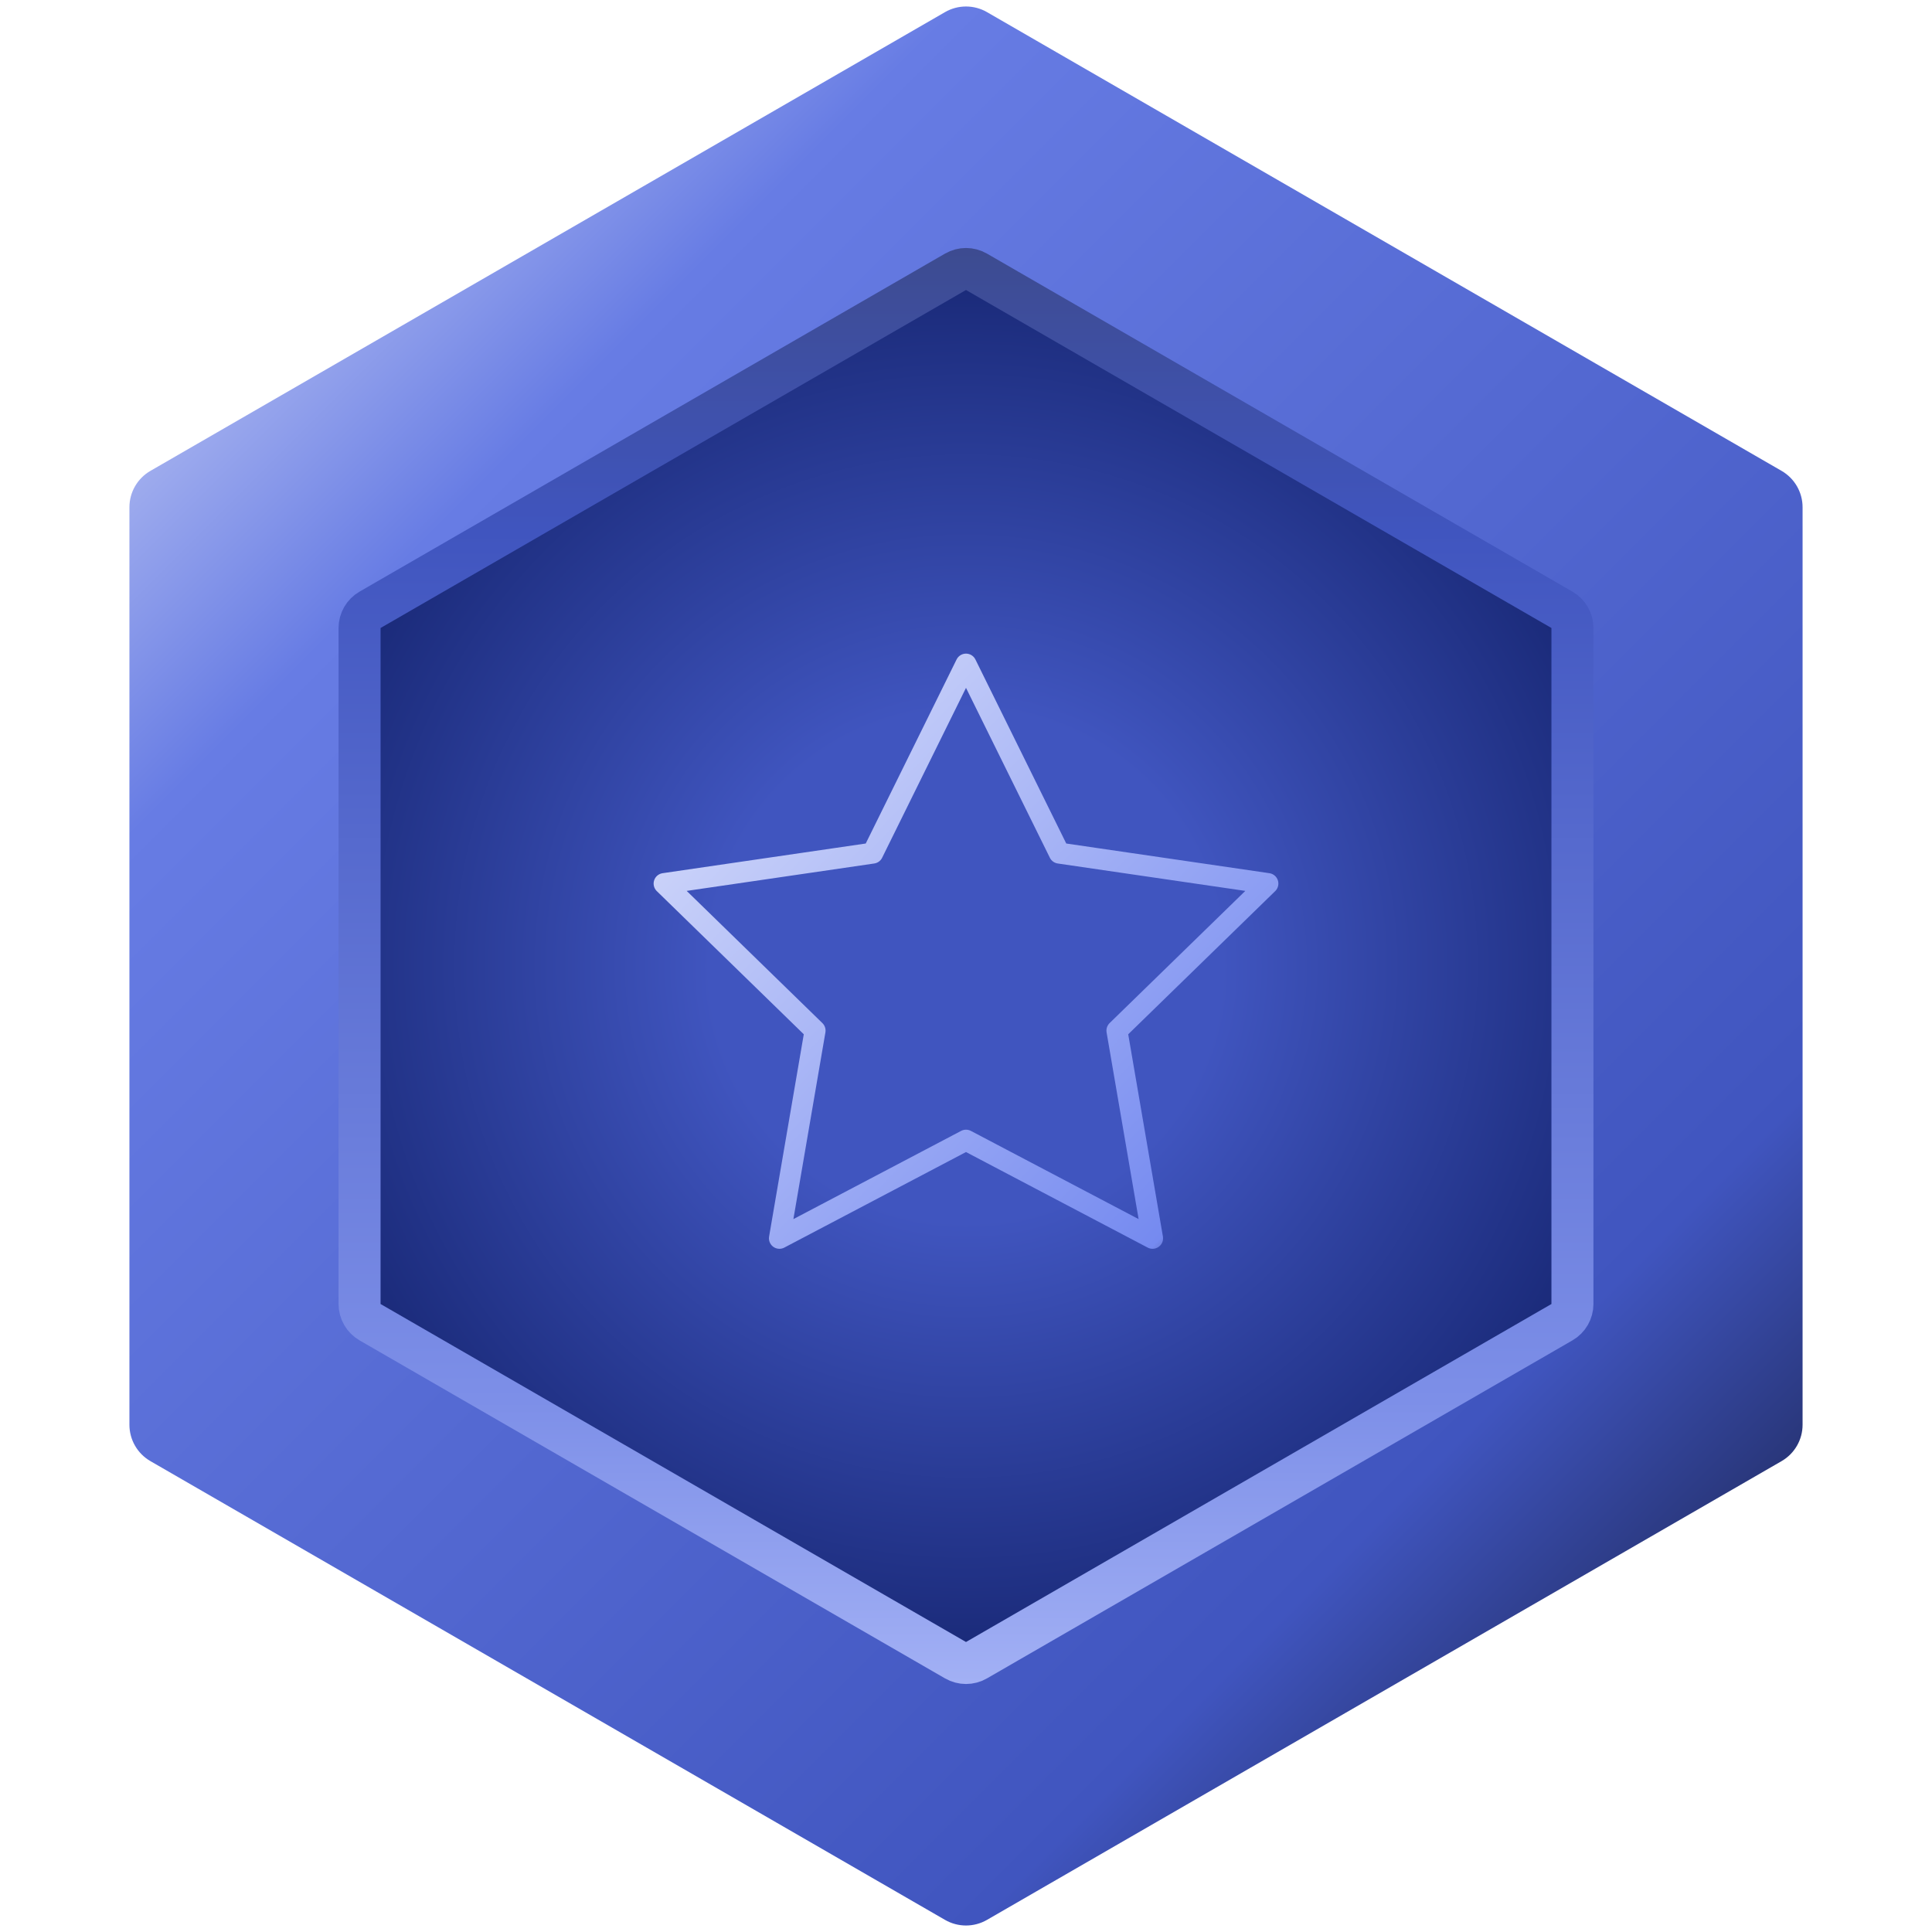
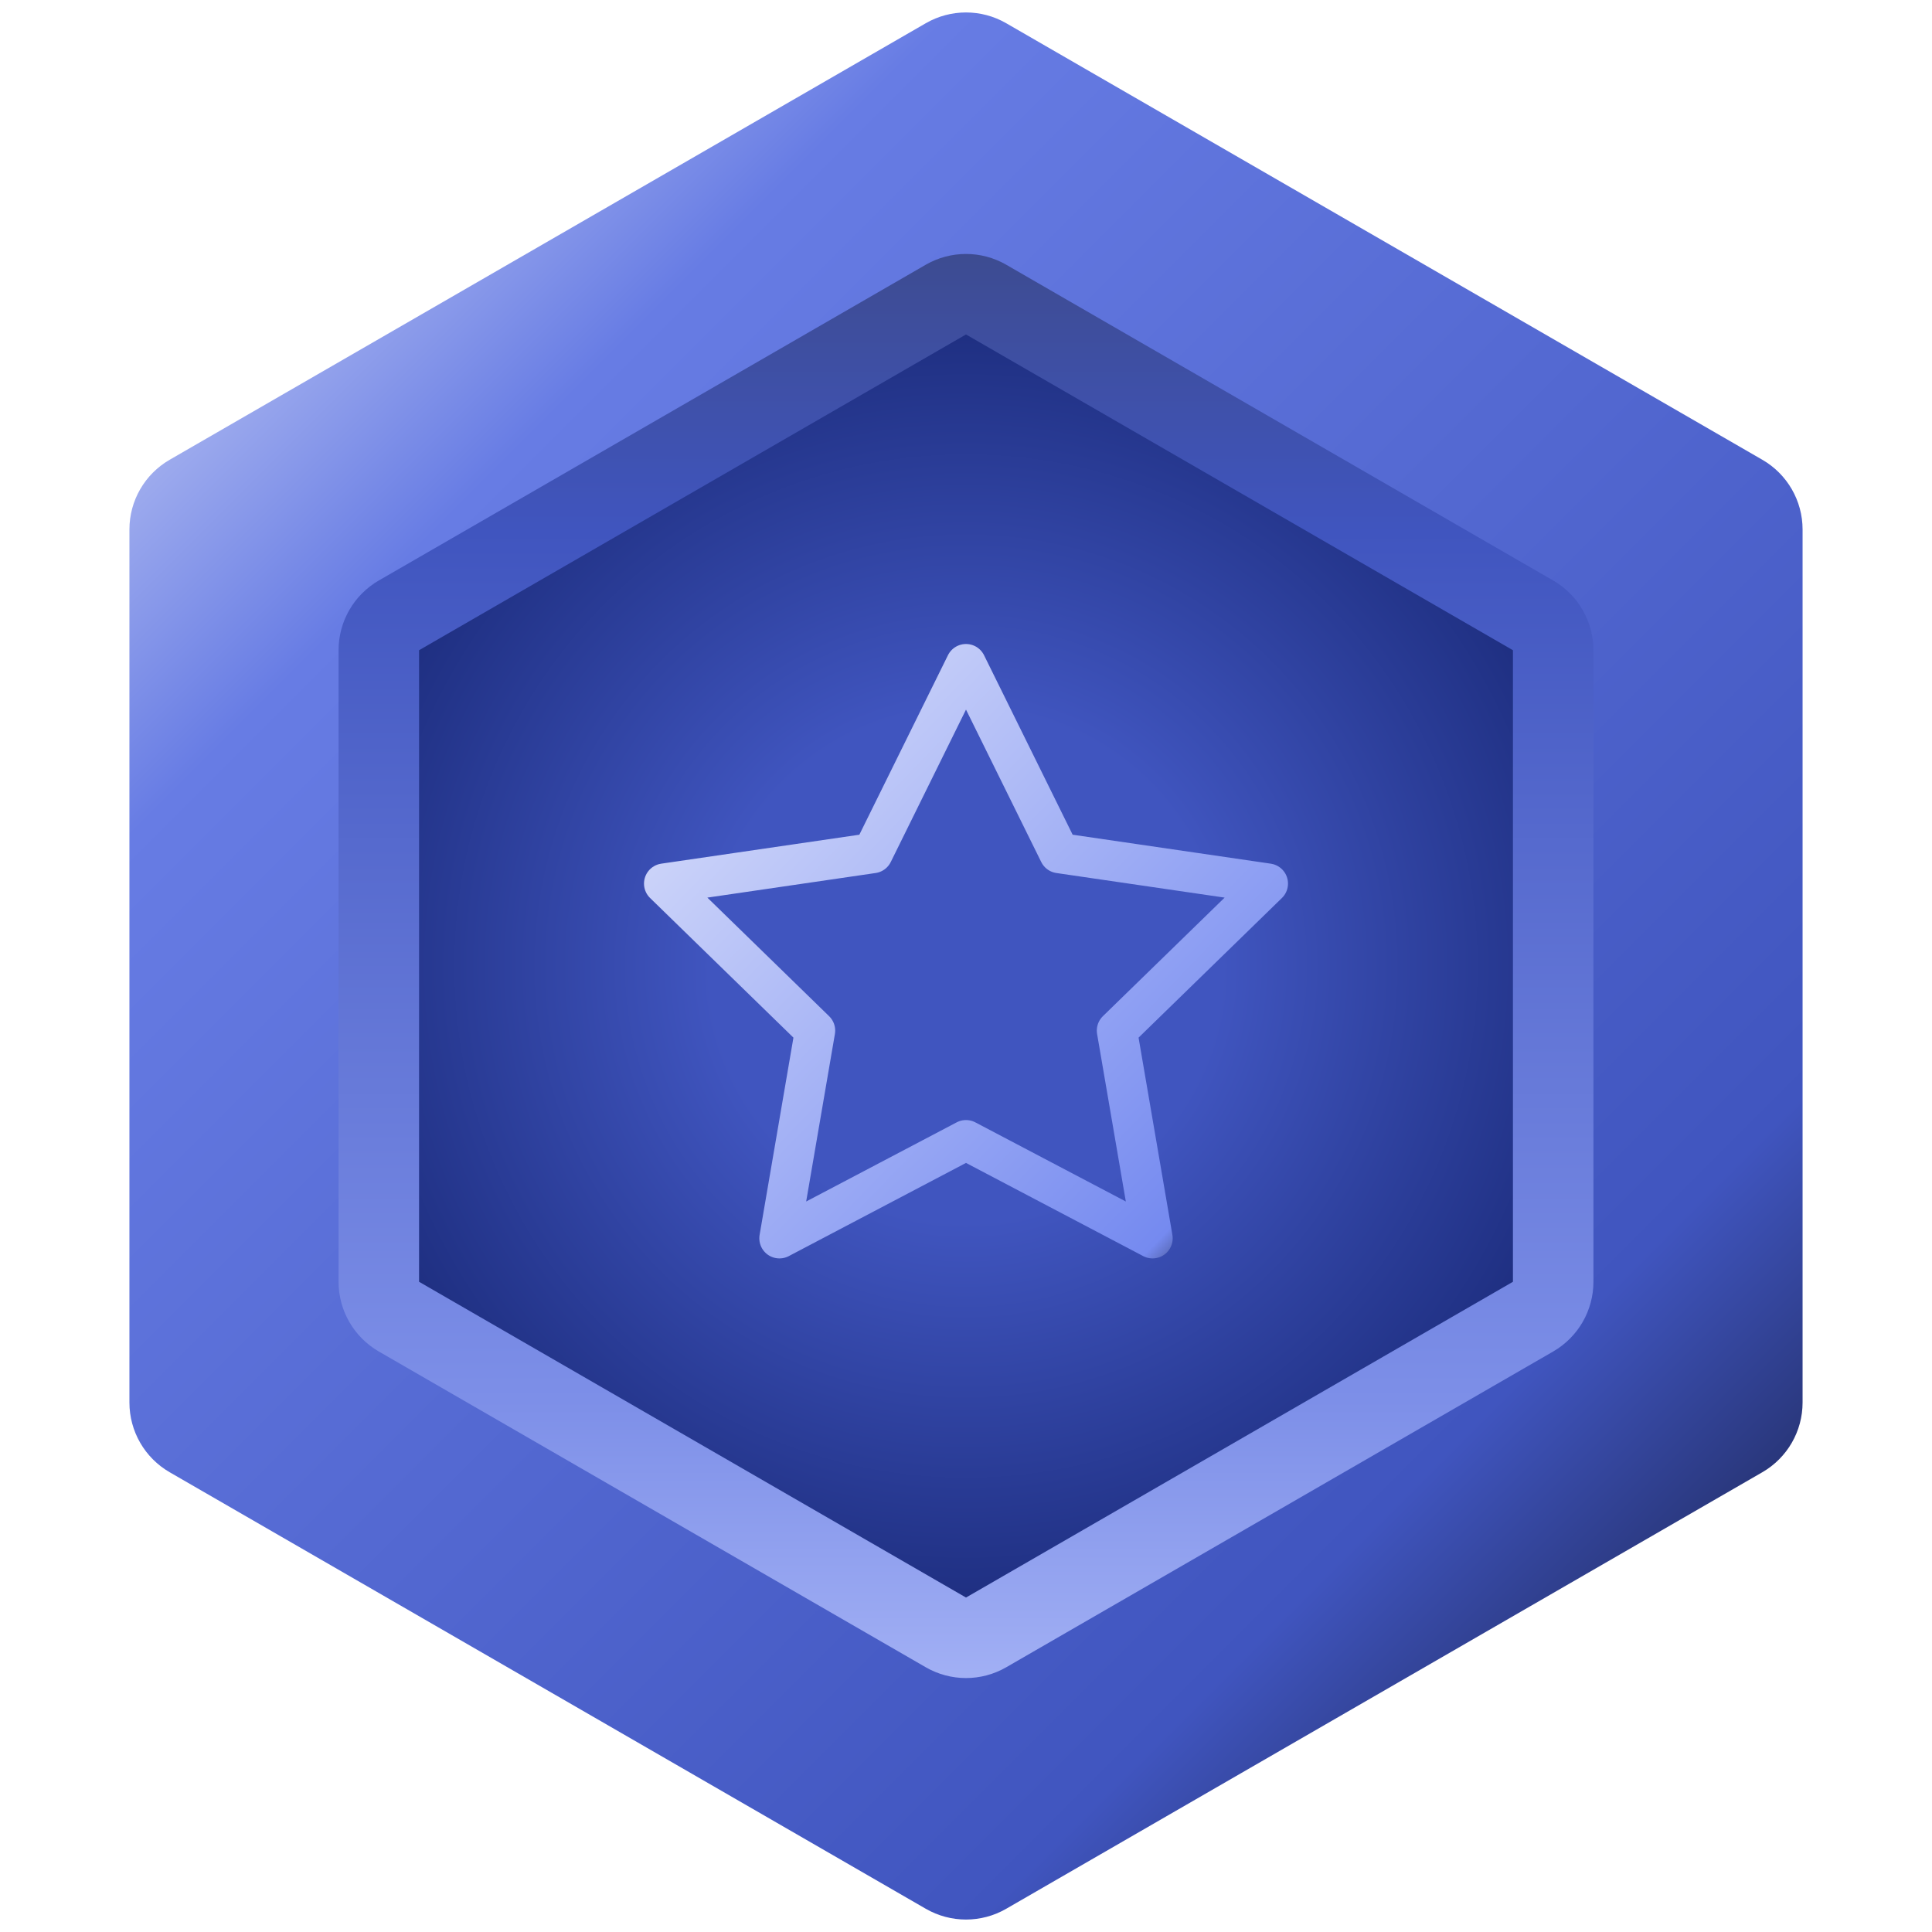
- <svg xmlns="http://www.w3.org/2000/svg" width="184" height="184" viewBox="0 0 184 184" fill="none">
-   <path d="M90 1.155C91.238 0.44 92.762 0.44 94 1.155L169.674 44.845C170.912 45.56 171.674 46.88 171.674 48.309V135.691C171.674 137.12 170.912 138.44 169.674 139.155L94 182.845C92.762 183.56 91.238 183.56 90 182.845L14.326 139.155C13.088 138.44 12.326 137.12 12.326 135.691V48.309C12.326 46.88 13.088 45.56 14.326 44.845L90 1.155Z" fill="url(#paint0_linear_307_28703)" />
-   <path d="M93 25.887L148.756 58.077C149.375 58.435 149.756 59.095 149.756 59.809V124.191C149.756 124.905 149.375 125.565 148.756 125.923L93 158.113C92.381 158.471 91.619 158.471 91 158.113L35.244 125.923C34.625 125.565 34.244 124.905 34.244 124.191V59.809C34.244 59.095 34.625 58.435 35.244 58.077L91 25.887C91.619 25.529 92.381 25.529 93 25.887Z" fill="url(#paint1_radial_307_28703)" stroke="url(#paint2_linear_307_28703)" stroke-width="4" />
-   <path d="M92 63.25L100.884 81.248L120.75 84.151L106.375 98.153L109.768 117.933L92 108.589L74.233 117.933L77.625 98.153L63.25 84.151L83.116 81.248L92 63.25Z" stroke="url(#paint3_linear_307_28703)" stroke-width="2" stroke-linecap="round" stroke-linejoin="round" />
+ <svg xmlns="http://www.w3.org/2000/svg" width="96" height="96" viewBox="0 0 96 96" fill="none">
+   <path d="M46 1.155C47.238 0.44 48.762 0.44 50 1.155L87.569 22.845C88.807 23.56 89.569 24.88 89.569 26.309V69.691C89.569 71.12 88.807 72.44 87.569 73.155L50 94.845C48.762 95.56 47.238 95.56 46 94.845L8.431 73.155C7.193 72.44 6.431 71.12 6.431 69.691V26.309C6.431 24.88 7.193 23.56 8.431 22.845L46 1.155Z" fill="url(#paint0_linear_315_1374)" />
+   <path d="M49 14.887L76.177 30.577C76.796 30.935 77.177 31.595 77.177 32.309V63.691C77.177 64.405 76.796 65.065 76.177 65.423L49 81.113C48.381 81.471 47.619 81.471 47 81.113L19.823 65.423C19.204 65.065 18.823 64.405 18.823 63.691V32.309C18.823 31.595 19.204 30.935 19.823 30.577L47 14.887C47.619 14.53 48.381 14.53 49 14.887Z" fill="url(#paint1_radial_315_1374)" stroke="url(#paint2_linear_315_1374)" stroke-width="4" />
+   <path d="M48 33L52.635 42.39L63 43.905L55.5 51.21L57.27 61.53L48 56.655L38.73 61.53L40.5 51.21L33 43.905L43.365 42.39L48 33Z" stroke="url(#paint3_linear_315_1374)" stroke-width="2" stroke-linecap="round" stroke-linejoin="round" />
  <defs>
-     <linearGradient id="paint0_linear_307_28703" x1="0" y1="0" x2="184" y2="184" gradientUnits="userSpaceOnUse">
+     <linearGradient id="paint0_linear_315_1374" x1="0" y1="0" x2="96" y2="96" gradientUnits="userSpaceOnUse">
      <stop stop-color="white" />
      <stop offset="0.25" stop-color="#677CE4" />
      <stop offset="0.75" stop-color="#4055BF" />
      <stop offset="1" />
    </linearGradient>
-     <radialGradient id="paint1_radial_307_28703" cx="0" cy="0" r="1" gradientUnits="userSpaceOnUse" gradientTransform="translate(92 92) rotate(45) scale(97.5807)">
+     <radialGradient id="paint1_radial_315_1374" cx="0" cy="0" r="1" gradientUnits="userSpaceOnUse" gradientTransform="translate(48 48) rotate(45) scale(50.9117)">
      <stop offset="0.25" stop-color="#4055BF" />
      <stop offset="0.75" stop-color="#13226C" />
    </radialGradient>
-     <linearGradient id="paint2_linear_307_28703" x1="92" y1="23" x2="92" y2="161" gradientUnits="userSpaceOnUse">
+     <linearGradient id="paint2_linear_315_1374" x1="48" y1="12" x2="48" y2="84" gradientUnits="userSpaceOnUse">
      <stop stop-color="#3D4B8F" />
      <stop offset="0.2" stop-color="#4055BF" />
      <stop offset="0.8" stop-color="#7D8FE8" />
      <stop offset="1" stop-color="#A3B1F5" />
    </linearGradient>
-     <linearGradient id="paint3_linear_307_28703" x1="63.25" y1="63.25" x2="120.75" y2="118.833" gradientUnits="userSpaceOnUse">
+     <linearGradient id="paint3_linear_315_1374" x1="33" y1="33" x2="63" y2="62" gradientUnits="userSpaceOnUse">
      <stop stop-color="white" />
      <stop offset="0.1" stop-color="#D1D8FA" />
      <stop offset="0.9" stop-color="#758AF0" />
      <stop offset="1" />
    </linearGradient>
  </defs>
</svg>
